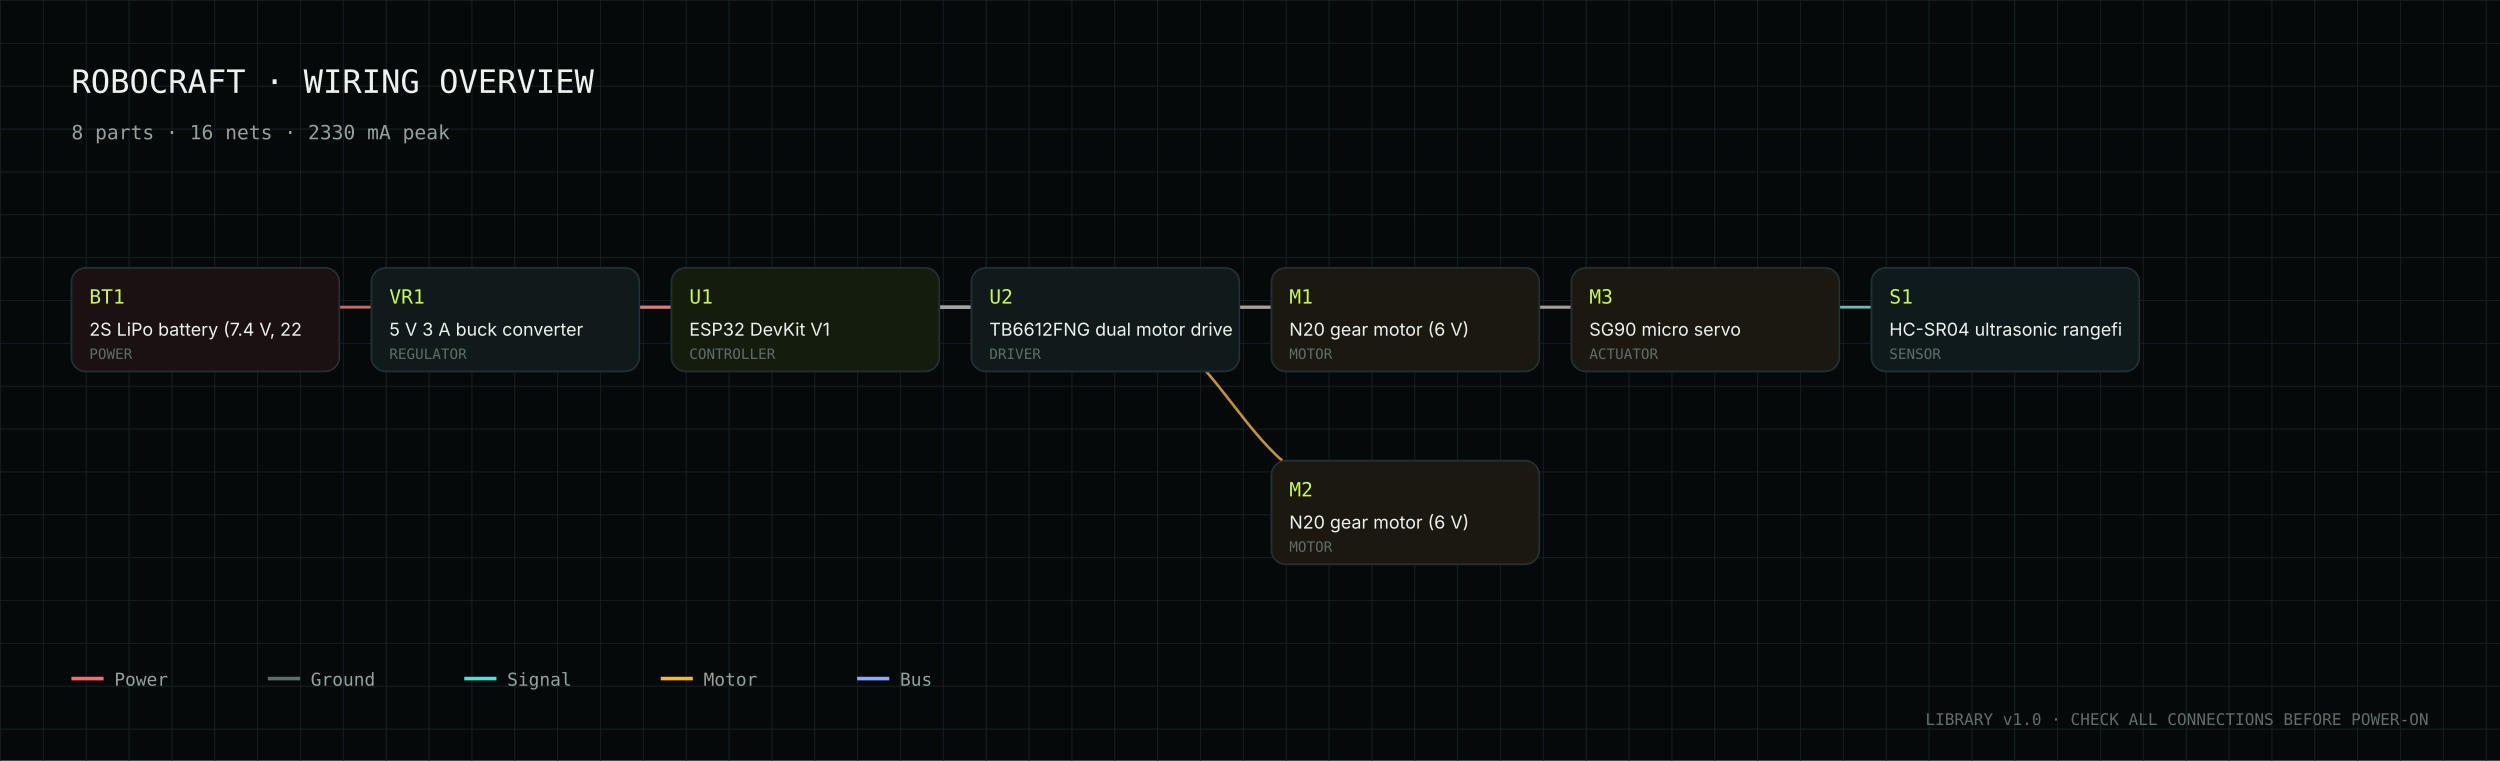
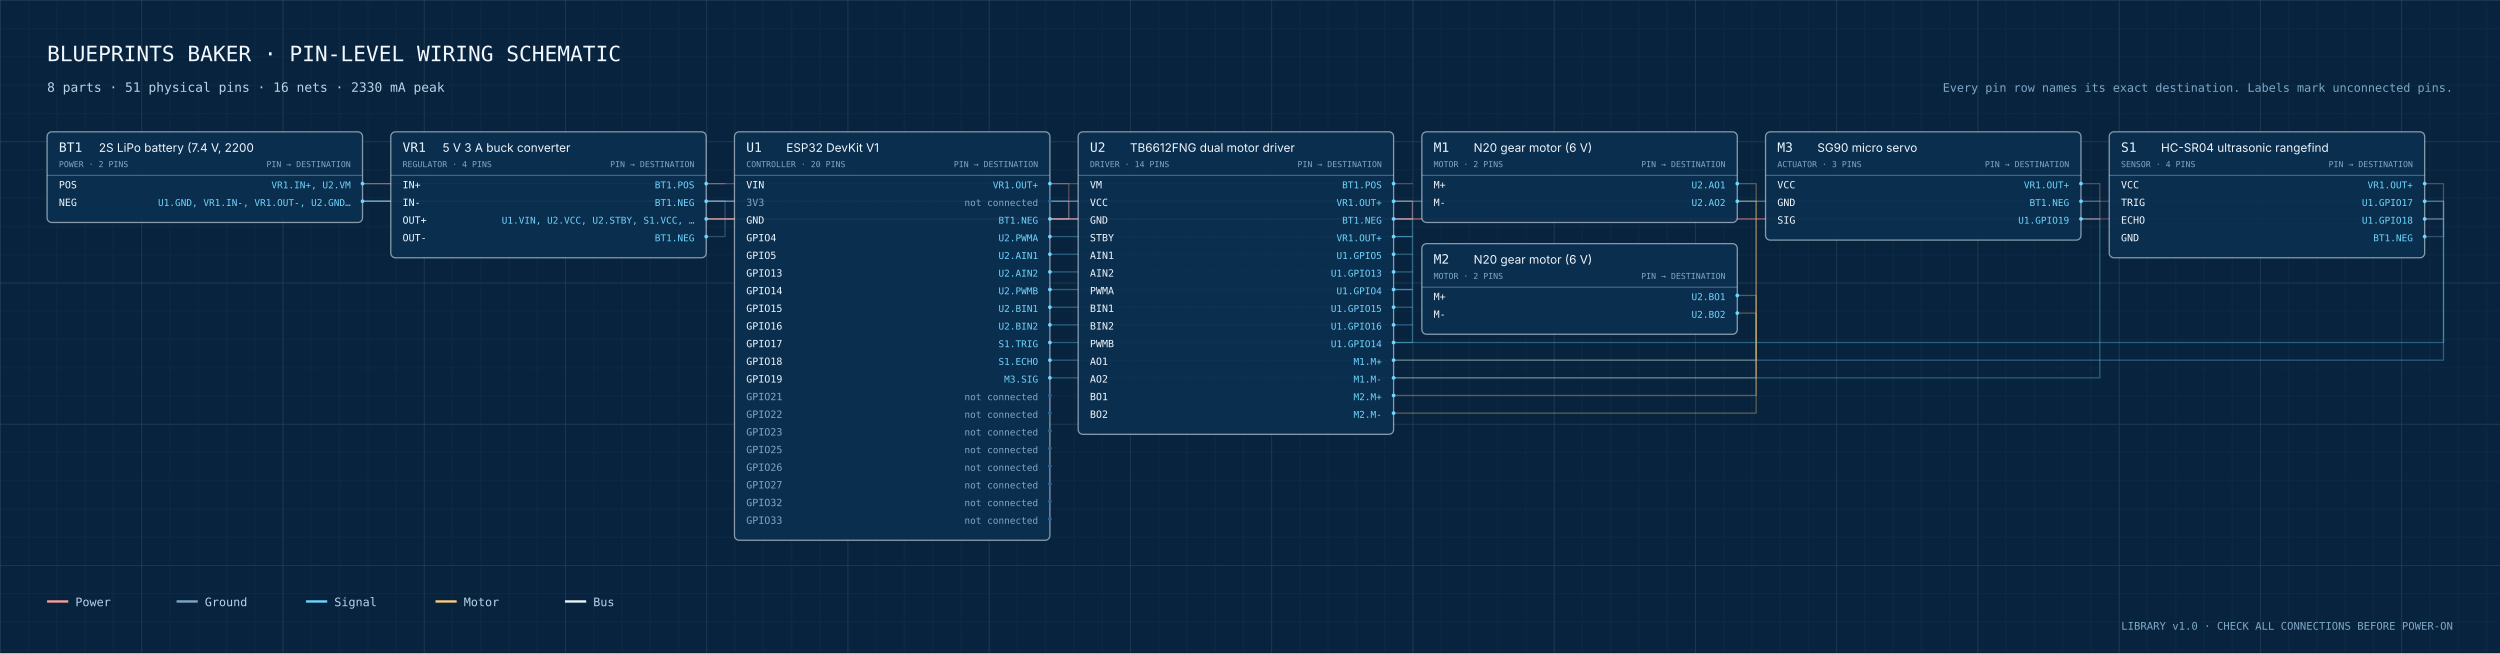
- <svg xmlns="http://www.w3.org/2000/svg" width="1400" height="426" viewBox="0 0 1400 426" role="img" aria-label="RoboCraft wiring overview">
+ <svg xmlns="http://www.w3.org/2000/svg" width="2124" height="555" viewBox="0 0 2124 555" role="img" aria-label="Blueprints Baker pin-level wiring schematic">
  <defs>
-     <pattern id="grid" width="24" height="24" patternUnits="userSpaceOnUse">
-       <path d="M 24 0 L 0 0 0 24" fill="none" stroke="#152023" stroke-width="1" />
+     <pattern id="bp-minor" width="24" height="24" patternUnits="userSpaceOnUse">
+       <path d="M 24 0 L 0 0 0 24" fill="none" stroke="#ffffff" stroke-opacity="0.05" stroke-width="1" />
+     </pattern>
+     <pattern id="bp-major" width="120" height="120" patternUnits="userSpaceOnUse">
+       <rect width="120" height="120" fill="url(#bp-minor)" />
+       <path d="M 120 0 L 0 0 0 120" fill="none" stroke="#ffffff" stroke-opacity="0.1" stroke-width="1" />
    </pattern>
  </defs>
-   <rect width="1400" height="426" fill="#06090a" />
-   <rect width="1400" height="426" fill="url(#grid)" />
-   <text x="40" y="52" font-family="Menlo, monospace" font-size="18" fill="#edf2ee" text-anchor="start">ROBOCRAFT · WIRING OVERVIEW</text>
-   <text x="40" y="78" font-family="Menlo, monospace" font-size="11" fill="#94a29c" text-anchor="start">8 parts · 16 nets · 2330 mA peak</text>
-   <path d="M 102 172 C 270 172, 270 172, 438 172" fill="none" stroke="#5f6e68" stroke-width="1.4" opacity="0.18" />
-   <path d="M 102 172 C 186 172, 186 172, 270 172" fill="none" stroke="#5f6e68" stroke-width="1.4" opacity="0.18" />
-   <path d="M 102 172 C 186 172, 186 172, 270 172" fill="none" stroke="#5f6e68" stroke-width="1.4" opacity="0.18" />
-   <path d="M 102 172 C 354 172, 354 172, 606 172" fill="none" stroke="#5f6e68" stroke-width="1.4" opacity="0.18" />
-   <path d="M 102 172 C 522 172, 522 172, 942 172" fill="none" stroke="#5f6e68" stroke-width="1.4" opacity="0.18" />
-   <path d="M 102 172 C 606 172, 606 172, 1110 172" fill="none" stroke="#5f6e68" stroke-width="1.4" opacity="0.18" />
-   <path d="M 102 172 C 186 172, 186 172, 270 172" fill="none" stroke="#f26d6d" stroke-width="1.4" opacity="0.55" />
-   <path d="M 270 172 C 354 172, 354 172, 438 172" fill="none" stroke="#f26d6d" stroke-width="1.4" opacity="0.55" />
-   <path d="M 102 172 C 354 172, 354 172, 606 172" fill="none" stroke="#f26d6d" stroke-width="1.4" opacity="0.55" />
-   <path d="M 270 172 C 438 172, 438 172, 606 172" fill="none" stroke="#f26d6d" stroke-width="1.4" opacity="0.55" />
-   <path d="M 270 172 C 438 172, 438 172, 606 172" fill="none" stroke="#5cdbd3" stroke-width="1.4" opacity="0.55" />
-   <path d="M 438 172 C 522 172, 522 172, 606 172" fill="none" stroke="#5cdbd3" stroke-width="1.4" opacity="0.55" />
-   <path d="M 438 172 C 522 172, 522 172, 606 172" fill="none" stroke="#5cdbd3" stroke-width="1.4" opacity="0.55" />
-   <path d="M 438 172 C 522 172, 522 172, 606 172" fill="none" stroke="#5cdbd3" stroke-width="1.4" opacity="0.55" />
-   <path d="M 606 172 C 690 172, 690 172, 774 172" fill="none" stroke="#f5b544" stroke-width="1.4" opacity="0.55" />
-   <path d="M 606 172 C 690 172, 690 172, 774 172" fill="none" stroke="#f5b544" stroke-width="1.4" opacity="0.55" />
-   <path d="M 438 172 C 522 172, 522 172, 606 172" fill="none" stroke="#5cdbd3" stroke-width="1.4" opacity="0.55" />
-   <path d="M 438 172 C 522 172, 522 172, 606 172" fill="none" stroke="#5cdbd3" stroke-width="1.4" opacity="0.55" />
-   <path d="M 438 172 C 522 172, 522 172, 606 172" fill="none" stroke="#5cdbd3" stroke-width="1.4" opacity="0.55" />
-   <path d="M 606 172 C 690 172, 690 280, 774 280" fill="none" stroke="#f5b544" stroke-width="1.4" opacity="0.55" />
-   <path d="M 606 172 C 690 172, 690 280, 774 280" fill="none" stroke="#f5b544" stroke-width="1.4" opacity="0.55" />
-   <path d="M 270 172 C 690 172, 690 172, 1110 172" fill="none" stroke="#f26d6d" stroke-width="1.4" opacity="0.55" />
-   <path d="M 438 172 C 774 172, 774 172, 1110 172" fill="none" stroke="#5cdbd3" stroke-width="1.4" opacity="0.55" />
-   <path d="M 438 172 C 774 172, 774 172, 1110 172" fill="none" stroke="#5cdbd3" stroke-width="1.4" opacity="0.55" />
-   <path d="M 438 172 C 690 172, 690 172, 942 172" fill="none" stroke="#5cdbd3" stroke-width="1.4" opacity="0.55" />
-   <path d="M 270 172 C 606 172, 606 172, 942 172" fill="none" stroke="#f26d6d" stroke-width="1.4" opacity="0.55" />
-   <g>
-     <rect x="40" y="150" width="150" height="58" rx="8" fill="#1b1113" stroke="#223034" />
-     <text x="50" y="170" font-family="Menlo, monospace" font-size="11" fill="#c9f75a">BT1</text>
-     <text x="50" y="188" font-family="Inter, sans-serif" font-size="10" fill="#edf2ee">2S LiPo battery (7.4 V, 22</text>
-     <text x="50" y="201" font-family="Menlo, monospace" font-size="8" fill="#5f6e68">POWER</text>
-   </g>
-   <g>
-     <rect x="208" y="150" width="150" height="58" rx="8" fill="#101a1a" stroke="#223034" />
-     <text x="218" y="170" font-family="Menlo, monospace" font-size="11" fill="#c9f75a">VR1</text>
-     <text x="218" y="188" font-family="Inter, sans-serif" font-size="10" fill="#edf2ee">5 V 3 A buck converter</text>
-     <text x="218" y="201" font-family="Menlo, monospace" font-size="8" fill="#5f6e68">REGULATOR</text>
-   </g>
-   <g>
-     <rect x="376" y="150" width="150" height="58" rx="8" fill="#141c0d" stroke="#223034" />
-     <text x="386" y="170" font-family="Menlo, monospace" font-size="11" fill="#c9f75a">U1</text>
-     <text x="386" y="188" font-family="Inter, sans-serif" font-size="10" fill="#edf2ee">ESP32 DevKit V1</text>
-     <text x="386" y="201" font-family="Menlo, monospace" font-size="8" fill="#5f6e68">CONTROLLER</text>
-   </g>
-   <g>
-     <rect x="544" y="150" width="150" height="58" rx="8" fill="#101a1a" stroke="#223034" />
-     <text x="554" y="170" font-family="Menlo, monospace" font-size="11" fill="#c9f75a">U2</text>
-     <text x="554" y="188" font-family="Inter, sans-serif" font-size="10" fill="#edf2ee">TB6612FNG dual motor drive</text>
-     <text x="554" y="201" font-family="Menlo, monospace" font-size="8" fill="#5f6e68">DRIVER</text>
-   </g>
-   <g>
-     <rect x="712" y="150" width="150" height="58" rx="8" fill="#1b1810" stroke="#223034" />
-     <text x="722" y="170" font-family="Menlo, monospace" font-size="11" fill="#c9f75a">M1</text>
-     <text x="722" y="188" font-family="Inter, sans-serif" font-size="10" fill="#edf2ee">N20 gear motor (6 V)</text>
-     <text x="722" y="201" font-family="Menlo, monospace" font-size="8" fill="#5f6e68">MOTOR</text>
-   </g>
-   <g>
-     <rect x="712" y="258" width="150" height="58" rx="8" fill="#1b1810" stroke="#223034" />
-     <text x="722" y="278" font-family="Menlo, monospace" font-size="11" fill="#c9f75a">M2</text>
-     <text x="722" y="296" font-family="Inter, sans-serif" font-size="10" fill="#edf2ee">N20 gear motor (6 V)</text>
-     <text x="722" y="309" font-family="Menlo, monospace" font-size="8" fill="#5f6e68">MOTOR</text>
-   </g>
-   <g>
-     <rect x="880" y="150" width="150" height="58" rx="8" fill="#1b1810" stroke="#223034" />
-     <text x="890" y="170" font-family="Menlo, monospace" font-size="11" fill="#c9f75a">M3</text>
-     <text x="890" y="188" font-family="Inter, sans-serif" font-size="10" fill="#edf2ee">SG90 micro servo</text>
-     <text x="890" y="201" font-family="Menlo, monospace" font-size="8" fill="#5f6e68">ACTUATOR</text>
-   </g>
-   <g>
-     <rect x="1048" y="150" width="150" height="58" rx="8" fill="#0f1a1c" stroke="#223034" />
-     <text x="1058" y="170" font-family="Menlo, monospace" font-size="11" fill="#c9f75a">S1</text>
-     <text x="1058" y="188" font-family="Inter, sans-serif" font-size="10" fill="#edf2ee">HC-SR04 ultrasonic rangefi</text>
-     <text x="1058" y="201" font-family="Menlo, monospace" font-size="8" fill="#5f6e68">SENSOR</text>
-   </g>
-   <line x1="40" y1="380" x2="58" y2="380" stroke="#f26d6d" stroke-width="2" />
-   <text x="64" y="384" font-family="Menlo, monospace" font-size="10" fill="#94a29c" text-anchor="start">Power</text>
-   <line x1="150" y1="380" x2="168" y2="380" stroke="#5f6e68" stroke-width="2" />
-   <text x="174" y="384" font-family="Menlo, monospace" font-size="10" fill="#94a29c" text-anchor="start">Ground</text>
-   <line x1="260" y1="380" x2="278" y2="380" stroke="#5cdbd3" stroke-width="2" />
-   <text x="284" y="384" font-family="Menlo, monospace" font-size="10" fill="#94a29c" text-anchor="start">Signal</text>
-   <line x1="370" y1="380" x2="388" y2="380" stroke="#f5b544" stroke-width="2" />
-   <text x="394" y="384" font-family="Menlo, monospace" font-size="10" fill="#94a29c" text-anchor="start">Motor</text>
-   <line x1="480" y1="380" x2="498" y2="380" stroke="#8fa9ff" stroke-width="2" />
-   <text x="504" y="384" font-family="Menlo, monospace" font-size="10" fill="#94a29c" text-anchor="start">Bus</text>
-   <text x="1360" y="406" font-family="Menlo, monospace" font-size="9" fill="#5f6e68" text-anchor="end">LIBRARY v1.0 · CHECK ALL CONNECTIONS BEFORE POWER-ON</text>
+   <rect width="2124" height="555" fill="#07233d" />
+   <rect width="2124" height="555" fill="url(#bp-major)" />
+   <text x="40" y="52" font-family="Menlo, monospace" font-size="18" fill="#f2f8ff" text-anchor="start">BLUEPRINTS BAKER · PIN-LEVEL WIRING SCHEMATIC</text>
+   <text x="40" y="78" font-family="Menlo, monospace" font-size="11" fill="#b9d4ea" text-anchor="start">8 parts · 51 physical pins · 16 nets · 2330 mA peak</text>
+   <text x="2084" y="78" font-family="Menlo, monospace" font-size="10" fill="#7fa8c8" text-anchor="end">Every pin row names its exact destination. Labels mark unconnected pins.</text>
+   <path d="M 308 171 H 908 V 186 H 892" fill="none" stroke="#7fa8c8" stroke-width="1.1" stroke-opacity="0.34" stroke-linejoin="round" />
+   <path d="M 308 171 H 616 V 171 H 600" fill="none" stroke="#7fa8c8" stroke-width="1.1" stroke-opacity="0.34" stroke-linejoin="round" />
+   <path d="M 308 171 H 616 V 201 H 600" fill="none" stroke="#7fa8c8" stroke-width="1.1" stroke-opacity="0.34" stroke-linejoin="round" />
+   <path d="M 308 171 H 1200 V 186 H 1184" fill="none" stroke="#7fa8c8" stroke-width="1.1" stroke-opacity="0.34" stroke-linejoin="round" />
+   <path d="M 308 171 H 1784 V 171 H 1768" fill="none" stroke="#7fa8c8" stroke-width="1.1" stroke-opacity="0.34" stroke-linejoin="round" />
+   <path d="M 308 171 H 2076 V 201 H 2060" fill="none" stroke="#7fa8c8" stroke-width="1.1" stroke-opacity="0.34" stroke-linejoin="round" />
+   <path d="M 308 156 H 616 V 156 H 600" fill="none" stroke="#ff9b9b" stroke-width="1.1" stroke-opacity="0.34" stroke-linejoin="round" />
+   <path d="M 600 186 H 908 V 156 H 892" fill="none" stroke="#ff9b9b" stroke-width="1.1" stroke-opacity="0.34" stroke-linejoin="round" />
+   <path d="M 308 156 H 1200 V 156 H 1184" fill="none" stroke="#ff9b9b" stroke-width="1.1" stroke-opacity="0.34" stroke-linejoin="round" />
+   <path d="M 600 186 H 1200 V 171 H 1184" fill="none" stroke="#ff9b9b" stroke-width="1.1" stroke-opacity="0.34" stroke-linejoin="round" />
+   <path d="M 600 186 H 1200 V 201 H 1184" fill="none" stroke="#6fd6ff" stroke-width="1.1" stroke-opacity="0.34" stroke-linejoin="round" />
+   <path d="M 892 201 H 1200 V 246 H 1184" fill="none" stroke="#6fd6ff" stroke-width="1.1" stroke-opacity="0.34" stroke-linejoin="round" />
+   <path d="M 892 216 H 1200 V 216 H 1184" fill="none" stroke="#6fd6ff" stroke-width="1.1" stroke-opacity="0.34" stroke-linejoin="round" />
+   <path d="M 892 231 H 1200 V 231 H 1184" fill="none" stroke="#6fd6ff" stroke-width="1.1" stroke-opacity="0.34" stroke-linejoin="round" />
+   <path d="M 1184 306 H 1492 V 156 H 1476" fill="none" stroke="#ffcc7a" stroke-width="1.1" stroke-opacity="0.34" stroke-linejoin="round" />
+   <path d="M 1184 321 H 1492 V 171 H 1476" fill="none" stroke="#ffcc7a" stroke-width="1.1" stroke-opacity="0.34" stroke-linejoin="round" />
+   <path d="M 892 246 H 1200 V 291 H 1184" fill="none" stroke="#6fd6ff" stroke-width="1.1" stroke-opacity="0.34" stroke-linejoin="round" />
+   <path d="M 892 261 H 1200 V 261 H 1184" fill="none" stroke="#6fd6ff" stroke-width="1.1" stroke-opacity="0.34" stroke-linejoin="round" />
+   <path d="M 892 276 H 1200 V 276 H 1184" fill="none" stroke="#6fd6ff" stroke-width="1.1" stroke-opacity="0.34" stroke-linejoin="round" />
+   <path d="M 1184 336 H 1492 V 251 H 1476" fill="none" stroke="#ffcc7a" stroke-width="1.1" stroke-opacity="0.34" stroke-linejoin="round" />
+   <path d="M 1184 351 H 1492 V 266 H 1476" fill="none" stroke="#ffcc7a" stroke-width="1.1" stroke-opacity="0.34" stroke-linejoin="round" />
+   <path d="M 600 186 H 2076 V 156 H 2060" fill="none" stroke="#ff9b9b" stroke-width="1.1" stroke-opacity="0.34" stroke-linejoin="round" />
+   <path d="M 892 291 H 2076 V 171 H 2060" fill="none" stroke="#6fd6ff" stroke-width="1.1" stroke-opacity="0.34" stroke-linejoin="round" />
+   <path d="M 892 306 H 2076 V 186 H 2060" fill="none" stroke="#6fd6ff" stroke-width="1.1" stroke-opacity="0.34" stroke-linejoin="round" />
+   <path d="M 892 321 H 1784 V 186 H 1768" fill="none" stroke="#6fd6ff" stroke-width="1.1" stroke-opacity="0.34" stroke-linejoin="round" />
+   <path d="M 600 186 H 1784 V 156 H 1768" fill="none" stroke="#ff9b9b" stroke-width="1.1" stroke-opacity="0.34" stroke-linejoin="round" />
+   <g>
+     <rect x="624" y="112" width="268" height="347" rx="4" fill="#0b2f4f" fill-opacity="0.94" stroke="#eaf6ff" stroke-opacity="0.55" stroke-width="1.1" />
+     <line x1="624" y1="149" x2="892" y2="149" stroke="#eaf6ff" stroke-opacity="0.28" />
+     <text x="634" y="129" font-family="Menlo, monospace" font-size="11" fill="#eaf6ff">U1</text>
+     <text x="668" y="129" font-family="Inter, sans-serif" font-size="10" fill="#f2f8ff">ESP32 DevKit V1</text>
+     <text x="634" y="142" font-family="Menlo, monospace" font-size="7" fill="#7fa8c8">CONTROLLER · 20 PINS</text>
+     <text x="882" y="142" font-family="Menlo, monospace" font-size="7" fill="#7fa8c8" text-anchor="end">PIN → DESTINATION</text>
+     <text x="634" y="160" font-family="Menlo, monospace" font-size="8.5" fill="#f2f8ff">VIN</text>
+     <text x="882" y="160" font-family="Menlo, monospace" font-size="8" text-anchor="end" fill="#6fd6ff">VR1.OUT+</text>
+     <circle cx="892" cy="156" r="1.6" fill="#6fd6ff" />
+     <text x="634" y="175" font-family="Menlo, monospace" font-size="8.5" fill="#7fa8c8">3V3</text>
+     <text x="882" y="175" font-family="Menlo, monospace" font-size="8" text-anchor="end" fill="#7fa8c8">not connected</text>
+     <circle cx="892" cy="171" r="1.6" fill="#2d6894" />
+     <text x="634" y="190" font-family="Menlo, monospace" font-size="8.5" fill="#f2f8ff">GND</text>
+     <text x="882" y="190" font-family="Menlo, monospace" font-size="8" text-anchor="end" fill="#6fd6ff">BT1.NEG</text>
+     <circle cx="892" cy="186" r="1.6" fill="#6fd6ff" />
+     <text x="634" y="205" font-family="Menlo, monospace" font-size="8.5" fill="#f2f8ff">GPIO4</text>
+     <text x="882" y="205" font-family="Menlo, monospace" font-size="8" text-anchor="end" fill="#6fd6ff">U2.PWMA</text>
+     <circle cx="892" cy="201" r="1.6" fill="#6fd6ff" />
+     <text x="634" y="220" font-family="Menlo, monospace" font-size="8.5" fill="#f2f8ff">GPIO5</text>
+     <text x="882" y="220" font-family="Menlo, monospace" font-size="8" text-anchor="end" fill="#6fd6ff">U2.AIN1</text>
+     <circle cx="892" cy="216" r="1.6" fill="#6fd6ff" />
+     <text x="634" y="235" font-family="Menlo, monospace" font-size="8.5" fill="#f2f8ff">GPIO13</text>
+     <text x="882" y="235" font-family="Menlo, monospace" font-size="8" text-anchor="end" fill="#6fd6ff">U2.AIN2</text>
+     <circle cx="892" cy="231" r="1.6" fill="#6fd6ff" />
+     <text x="634" y="250" font-family="Menlo, monospace" font-size="8.5" fill="#f2f8ff">GPIO14</text>
+     <text x="882" y="250" font-family="Menlo, monospace" font-size="8" text-anchor="end" fill="#6fd6ff">U2.PWMB</text>
+     <circle cx="892" cy="246" r="1.6" fill="#6fd6ff" />
+     <text x="634" y="265" font-family="Menlo, monospace" font-size="8.5" fill="#f2f8ff">GPIO15</text>
+     <text x="882" y="265" font-family="Menlo, monospace" font-size="8" text-anchor="end" fill="#6fd6ff">U2.BIN1</text>
+     <circle cx="892" cy="261" r="1.6" fill="#6fd6ff" />
+     <text x="634" y="280" font-family="Menlo, monospace" font-size="8.5" fill="#f2f8ff">GPIO16</text>
+     <text x="882" y="280" font-family="Menlo, monospace" font-size="8" text-anchor="end" fill="#6fd6ff">U2.BIN2</text>
+     <circle cx="892" cy="276" r="1.6" fill="#6fd6ff" />
+     <text x="634" y="295" font-family="Menlo, monospace" font-size="8.5" fill="#f2f8ff">GPIO17</text>
+     <text x="882" y="295" font-family="Menlo, monospace" font-size="8" text-anchor="end" fill="#6fd6ff">S1.TRIG</text>
+     <circle cx="892" cy="291" r="1.6" fill="#6fd6ff" />
+     <text x="634" y="310" font-family="Menlo, monospace" font-size="8.5" fill="#f2f8ff">GPIO18</text>
+     <text x="882" y="310" font-family="Menlo, monospace" font-size="8" text-anchor="end" fill="#6fd6ff">S1.ECHO</text>
+     <circle cx="892" cy="306" r="1.6" fill="#6fd6ff" />
+     <text x="634" y="325" font-family="Menlo, monospace" font-size="8.5" fill="#f2f8ff">GPIO19</text>
+     <text x="882" y="325" font-family="Menlo, monospace" font-size="8" text-anchor="end" fill="#6fd6ff">M3.SIG</text>
+     <circle cx="892" cy="321" r="1.6" fill="#6fd6ff" />
+     <text x="634" y="340" font-family="Menlo, monospace" font-size="8.5" fill="#7fa8c8">GPIO21</text>
+     <text x="882" y="340" font-family="Menlo, monospace" font-size="8" text-anchor="end" fill="#7fa8c8">not connected</text>
+     <circle cx="892" cy="336" r="1.6" fill="#2d6894" />
+     <text x="634" y="355" font-family="Menlo, monospace" font-size="8.5" fill="#7fa8c8">GPIO22</text>
+     <text x="882" y="355" font-family="Menlo, monospace" font-size="8" text-anchor="end" fill="#7fa8c8">not connected</text>
+     <circle cx="892" cy="351" r="1.6" fill="#2d6894" />
+     <text x="634" y="370" font-family="Menlo, monospace" font-size="8.5" fill="#7fa8c8">GPIO23</text>
+     <text x="882" y="370" font-family="Menlo, monospace" font-size="8" text-anchor="end" fill="#7fa8c8">not connected</text>
+     <circle cx="892" cy="366" r="1.6" fill="#2d6894" />
+     <text x="634" y="385" font-family="Menlo, monospace" font-size="8.5" fill="#7fa8c8">GPIO25</text>
+     <text x="882" y="385" font-family="Menlo, monospace" font-size="8" text-anchor="end" fill="#7fa8c8">not connected</text>
+     <circle cx="892" cy="381" r="1.6" fill="#2d6894" />
+     <text x="634" y="400" font-family="Menlo, monospace" font-size="8.5" fill="#7fa8c8">GPIO26</text>
+     <text x="882" y="400" font-family="Menlo, monospace" font-size="8" text-anchor="end" fill="#7fa8c8">not connected</text>
+     <circle cx="892" cy="396" r="1.6" fill="#2d6894" />
+     <text x="634" y="415" font-family="Menlo, monospace" font-size="8.5" fill="#7fa8c8">GPIO27</text>
+     <text x="882" y="415" font-family="Menlo, monospace" font-size="8" text-anchor="end" fill="#7fa8c8">not connected</text>
+     <circle cx="892" cy="411" r="1.6" fill="#2d6894" />
+     <text x="634" y="430" font-family="Menlo, monospace" font-size="8.5" fill="#7fa8c8">GPIO32</text>
+     <text x="882" y="430" font-family="Menlo, monospace" font-size="8" text-anchor="end" fill="#7fa8c8">not connected</text>
+     <circle cx="892" cy="426" r="1.6" fill="#2d6894" />
+     <text x="634" y="445" font-family="Menlo, monospace" font-size="8.5" fill="#7fa8c8">GPIO33</text>
+     <text x="882" y="445" font-family="Menlo, monospace" font-size="8" text-anchor="end" fill="#7fa8c8">not connected</text>
+     <circle cx="892" cy="441" r="1.6" fill="#2d6894" />
+   </g>
+   <g>
+     <rect x="40" y="112" width="268" height="77" rx="4" fill="#0b2f4f" fill-opacity="0.94" stroke="#eaf6ff" stroke-opacity="0.55" stroke-width="1.1" />
+     <line x1="40" y1="149" x2="308" y2="149" stroke="#eaf6ff" stroke-opacity="0.28" />
+     <text x="50" y="129" font-family="Menlo, monospace" font-size="11" fill="#eaf6ff">BT1</text>
+     <text x="84" y="129" font-family="Inter, sans-serif" font-size="10" fill="#f2f8ff">2S LiPo battery (7.4 V, 2200</text>
+     <text x="50" y="142" font-family="Menlo, monospace" font-size="7" fill="#7fa8c8">POWER · 2 PINS</text>
+     <text x="298" y="142" font-family="Menlo, monospace" font-size="7" fill="#7fa8c8" text-anchor="end">PIN → DESTINATION</text>
+     <text x="50" y="160" font-family="Menlo, monospace" font-size="8.5" fill="#f2f8ff">POS</text>
+     <text x="298" y="160" font-family="Menlo, monospace" font-size="8" text-anchor="end" fill="#6fd6ff">VR1.IN+, U2.VM</text>
+     <circle cx="308" cy="156" r="1.6" fill="#6fd6ff" />
+     <text x="50" y="175" font-family="Menlo, monospace" font-size="8.5" fill="#f2f8ff">NEG</text>
+     <text x="298" y="175" font-family="Menlo, monospace" font-size="8" text-anchor="end" fill="#6fd6ff">U1.GND, VR1.IN-, VR1.OUT-, U2.GND…</text>
+     <circle cx="308" cy="171" r="1.6" fill="#6fd6ff" />
+   </g>
+   <g>
+     <rect x="332" y="112" width="268" height="107" rx="4" fill="#0b2f4f" fill-opacity="0.94" stroke="#eaf6ff" stroke-opacity="0.55" stroke-width="1.1" />
+     <line x1="332" y1="149" x2="600" y2="149" stroke="#eaf6ff" stroke-opacity="0.28" />
+     <text x="342" y="129" font-family="Menlo, monospace" font-size="11" fill="#eaf6ff">VR1</text>
+     <text x="376" y="129" font-family="Inter, sans-serif" font-size="10" fill="#f2f8ff">5 V 3 A buck converter</text>
+     <text x="342" y="142" font-family="Menlo, monospace" font-size="7" fill="#7fa8c8">REGULATOR · 4 PINS</text>
+     <text x="590" y="142" font-family="Menlo, monospace" font-size="7" fill="#7fa8c8" text-anchor="end">PIN → DESTINATION</text>
+     <text x="342" y="160" font-family="Menlo, monospace" font-size="8.5" fill="#f2f8ff">IN+</text>
+     <text x="590" y="160" font-family="Menlo, monospace" font-size="8" text-anchor="end" fill="#6fd6ff">BT1.POS</text>
+     <circle cx="600" cy="156" r="1.6" fill="#6fd6ff" />
+     <text x="342" y="175" font-family="Menlo, monospace" font-size="8.5" fill="#f2f8ff">IN-</text>
+     <text x="590" y="175" font-family="Menlo, monospace" font-size="8" text-anchor="end" fill="#6fd6ff">BT1.NEG</text>
+     <circle cx="600" cy="171" r="1.6" fill="#6fd6ff" />
+     <text x="342" y="190" font-family="Menlo, monospace" font-size="8.5" fill="#f2f8ff">OUT+</text>
+     <text x="590" y="190" font-family="Menlo, monospace" font-size="8" text-anchor="end" fill="#6fd6ff">U1.VIN, U2.VCC, U2.STBY, S1.VCC, …</text>
+     <circle cx="600" cy="186" r="1.6" fill="#6fd6ff" />
+     <text x="342" y="205" font-family="Menlo, monospace" font-size="8.5" fill="#f2f8ff">OUT-</text>
+     <text x="590" y="205" font-family="Menlo, monospace" font-size="8" text-anchor="end" fill="#6fd6ff">BT1.NEG</text>
+     <circle cx="600" cy="201" r="1.6" fill="#6fd6ff" />
+   </g>
+   <g>
+     <rect x="916" y="112" width="268" height="257" rx="4" fill="#0b2f4f" fill-opacity="0.94" stroke="#eaf6ff" stroke-opacity="0.55" stroke-width="1.1" />
+     <line x1="916" y1="149" x2="1184" y2="149" stroke="#eaf6ff" stroke-opacity="0.28" />
+     <text x="926" y="129" font-family="Menlo, monospace" font-size="11" fill="#eaf6ff">U2</text>
+     <text x="960" y="129" font-family="Inter, sans-serif" font-size="10" fill="#f2f8ff">TB6612FNG dual motor driver</text>
+     <text x="926" y="142" font-family="Menlo, monospace" font-size="7" fill="#7fa8c8">DRIVER · 14 PINS</text>
+     <text x="1174" y="142" font-family="Menlo, monospace" font-size="7" fill="#7fa8c8" text-anchor="end">PIN → DESTINATION</text>
+     <text x="926" y="160" font-family="Menlo, monospace" font-size="8.5" fill="#f2f8ff">VM</text>
+     <text x="1174" y="160" font-family="Menlo, monospace" font-size="8" text-anchor="end" fill="#6fd6ff">BT1.POS</text>
+     <circle cx="1184" cy="156" r="1.6" fill="#6fd6ff" />
+     <text x="926" y="175" font-family="Menlo, monospace" font-size="8.5" fill="#f2f8ff">VCC</text>
+     <text x="1174" y="175" font-family="Menlo, monospace" font-size="8" text-anchor="end" fill="#6fd6ff">VR1.OUT+</text>
+     <circle cx="1184" cy="171" r="1.6" fill="#6fd6ff" />
+     <text x="926" y="190" font-family="Menlo, monospace" font-size="8.5" fill="#f2f8ff">GND</text>
+     <text x="1174" y="190" font-family="Menlo, monospace" font-size="8" text-anchor="end" fill="#6fd6ff">BT1.NEG</text>
+     <circle cx="1184" cy="186" r="1.6" fill="#6fd6ff" />
+     <text x="926" y="205" font-family="Menlo, monospace" font-size="8.5" fill="#f2f8ff">STBY</text>
+     <text x="1174" y="205" font-family="Menlo, monospace" font-size="8" text-anchor="end" fill="#6fd6ff">VR1.OUT+</text>
+     <circle cx="1184" cy="201" r="1.6" fill="#6fd6ff" />
+     <text x="926" y="220" font-family="Menlo, monospace" font-size="8.5" fill="#f2f8ff">AIN1</text>
+     <text x="1174" y="220" font-family="Menlo, monospace" font-size="8" text-anchor="end" fill="#6fd6ff">U1.GPIO5</text>
+     <circle cx="1184" cy="216" r="1.6" fill="#6fd6ff" />
+     <text x="926" y="235" font-family="Menlo, monospace" font-size="8.5" fill="#f2f8ff">AIN2</text>
+     <text x="1174" y="235" font-family="Menlo, monospace" font-size="8" text-anchor="end" fill="#6fd6ff">U1.GPIO13</text>
+     <circle cx="1184" cy="231" r="1.6" fill="#6fd6ff" />
+     <text x="926" y="250" font-family="Menlo, monospace" font-size="8.5" fill="#f2f8ff">PWMA</text>
+     <text x="1174" y="250" font-family="Menlo, monospace" font-size="8" text-anchor="end" fill="#6fd6ff">U1.GPIO4</text>
+     <circle cx="1184" cy="246" r="1.6" fill="#6fd6ff" />
+     <text x="926" y="265" font-family="Menlo, monospace" font-size="8.5" fill="#f2f8ff">BIN1</text>
+     <text x="1174" y="265" font-family="Menlo, monospace" font-size="8" text-anchor="end" fill="#6fd6ff">U1.GPIO15</text>
+     <circle cx="1184" cy="261" r="1.6" fill="#6fd6ff" />
+     <text x="926" y="280" font-family="Menlo, monospace" font-size="8.5" fill="#f2f8ff">BIN2</text>
+     <text x="1174" y="280" font-family="Menlo, monospace" font-size="8" text-anchor="end" fill="#6fd6ff">U1.GPIO16</text>
+     <circle cx="1184" cy="276" r="1.6" fill="#6fd6ff" />
+     <text x="926" y="295" font-family="Menlo, monospace" font-size="8.5" fill="#f2f8ff">PWMB</text>
+     <text x="1174" y="295" font-family="Menlo, monospace" font-size="8" text-anchor="end" fill="#6fd6ff">U1.GPIO14</text>
+     <circle cx="1184" cy="291" r="1.6" fill="#6fd6ff" />
+     <text x="926" y="310" font-family="Menlo, monospace" font-size="8.5" fill="#f2f8ff">AO1</text>
+     <text x="1174" y="310" font-family="Menlo, monospace" font-size="8" text-anchor="end" fill="#6fd6ff">M1.M+</text>
+     <circle cx="1184" cy="306" r="1.6" fill="#6fd6ff" />
+     <text x="926" y="325" font-family="Menlo, monospace" font-size="8.5" fill="#f2f8ff">AO2</text>
+     <text x="1174" y="325" font-family="Menlo, monospace" font-size="8" text-anchor="end" fill="#6fd6ff">M1.M-</text>
+     <circle cx="1184" cy="321" r="1.6" fill="#6fd6ff" />
+     <text x="926" y="340" font-family="Menlo, monospace" font-size="8.5" fill="#f2f8ff">BO1</text>
+     <text x="1174" y="340" font-family="Menlo, monospace" font-size="8" text-anchor="end" fill="#6fd6ff">M2.M+</text>
+     <circle cx="1184" cy="336" r="1.6" fill="#6fd6ff" />
+     <text x="926" y="355" font-family="Menlo, monospace" font-size="8.5" fill="#f2f8ff">BO2</text>
+     <text x="1174" y="355" font-family="Menlo, monospace" font-size="8" text-anchor="end" fill="#6fd6ff">M2.M-</text>
+     <circle cx="1184" cy="351" r="1.6" fill="#6fd6ff" />
+   </g>
+   <g>
+     <rect x="1500" y="112" width="268" height="92" rx="4" fill="#0b2f4f" fill-opacity="0.94" stroke="#eaf6ff" stroke-opacity="0.55" stroke-width="1.1" />
+     <line x1="1500" y1="149" x2="1768" y2="149" stroke="#eaf6ff" stroke-opacity="0.28" />
+     <text x="1510" y="129" font-family="Menlo, monospace" font-size="11" fill="#eaf6ff">M3</text>
+     <text x="1544" y="129" font-family="Inter, sans-serif" font-size="10" fill="#f2f8ff">SG90 micro servo</text>
+     <text x="1510" y="142" font-family="Menlo, monospace" font-size="7" fill="#7fa8c8">ACTUATOR · 3 PINS</text>
+     <text x="1758" y="142" font-family="Menlo, monospace" font-size="7" fill="#7fa8c8" text-anchor="end">PIN → DESTINATION</text>
+     <text x="1510" y="160" font-family="Menlo, monospace" font-size="8.5" fill="#f2f8ff">VCC</text>
+     <text x="1758" y="160" font-family="Menlo, monospace" font-size="8" text-anchor="end" fill="#6fd6ff">VR1.OUT+</text>
+     <circle cx="1768" cy="156" r="1.6" fill="#6fd6ff" />
+     <text x="1510" y="175" font-family="Menlo, monospace" font-size="8.5" fill="#f2f8ff">GND</text>
+     <text x="1758" y="175" font-family="Menlo, monospace" font-size="8" text-anchor="end" fill="#6fd6ff">BT1.NEG</text>
+     <circle cx="1768" cy="171" r="1.6" fill="#6fd6ff" />
+     <text x="1510" y="190" font-family="Menlo, monospace" font-size="8.5" fill="#f2f8ff">SIG</text>
+     <text x="1758" y="190" font-family="Menlo, monospace" font-size="8" text-anchor="end" fill="#6fd6ff">U1.GPIO19</text>
+     <circle cx="1768" cy="186" r="1.6" fill="#6fd6ff" />
+   </g>
+   <g>
+     <rect x="1208" y="112" width="268" height="77" rx="4" fill="#0b2f4f" fill-opacity="0.94" stroke="#eaf6ff" stroke-opacity="0.55" stroke-width="1.1" />
+     <line x1="1208" y1="149" x2="1476" y2="149" stroke="#eaf6ff" stroke-opacity="0.28" />
+     <text x="1218" y="129" font-family="Menlo, monospace" font-size="11" fill="#eaf6ff">M1</text>
+     <text x="1252" y="129" font-family="Inter, sans-serif" font-size="10" fill="#f2f8ff">N20 gear motor (6 V)</text>
+     <text x="1218" y="142" font-family="Menlo, monospace" font-size="7" fill="#7fa8c8">MOTOR · 2 PINS</text>
+     <text x="1466" y="142" font-family="Menlo, monospace" font-size="7" fill="#7fa8c8" text-anchor="end">PIN → DESTINATION</text>
+     <text x="1218" y="160" font-family="Menlo, monospace" font-size="8.5" fill="#f2f8ff">M+</text>
+     <text x="1466" y="160" font-family="Menlo, monospace" font-size="8" text-anchor="end" fill="#6fd6ff">U2.AO1</text>
+     <circle cx="1476" cy="156" r="1.6" fill="#6fd6ff" />
+     <text x="1218" y="175" font-family="Menlo, monospace" font-size="8.5" fill="#f2f8ff">M-</text>
+     <text x="1466" y="175" font-family="Menlo, monospace" font-size="8" text-anchor="end" fill="#6fd6ff">U2.AO2</text>
+     <circle cx="1476" cy="171" r="1.6" fill="#6fd6ff" />
+   </g>
+   <g>
+     <rect x="1208" y="207" width="268" height="77" rx="4" fill="#0b2f4f" fill-opacity="0.94" stroke="#eaf6ff" stroke-opacity="0.55" stroke-width="1.1" />
+     <line x1="1208" y1="244" x2="1476" y2="244" stroke="#eaf6ff" stroke-opacity="0.28" />
+     <text x="1218" y="224" font-family="Menlo, monospace" font-size="11" fill="#eaf6ff">M2</text>
+     <text x="1252" y="224" font-family="Inter, sans-serif" font-size="10" fill="#f2f8ff">N20 gear motor (6 V)</text>
+     <text x="1218" y="237" font-family="Menlo, monospace" font-size="7" fill="#7fa8c8">MOTOR · 2 PINS</text>
+     <text x="1466" y="237" font-family="Menlo, monospace" font-size="7" fill="#7fa8c8" text-anchor="end">PIN → DESTINATION</text>
+     <text x="1218" y="255" font-family="Menlo, monospace" font-size="8.5" fill="#f2f8ff">M+</text>
+     <text x="1466" y="255" font-family="Menlo, monospace" font-size="8" text-anchor="end" fill="#6fd6ff">U2.BO1</text>
+     <circle cx="1476" cy="251" r="1.6" fill="#6fd6ff" />
+     <text x="1218" y="270" font-family="Menlo, monospace" font-size="8.5" fill="#f2f8ff">M-</text>
+     <text x="1466" y="270" font-family="Menlo, monospace" font-size="8" text-anchor="end" fill="#6fd6ff">U2.BO2</text>
+     <circle cx="1476" cy="266" r="1.6" fill="#6fd6ff" />
+   </g>
+   <g>
+     <rect x="1792" y="112" width="268" height="107" rx="4" fill="#0b2f4f" fill-opacity="0.94" stroke="#eaf6ff" stroke-opacity="0.55" stroke-width="1.1" />
+     <line x1="1792" y1="149" x2="2060" y2="149" stroke="#eaf6ff" stroke-opacity="0.28" />
+     <text x="1802" y="129" font-family="Menlo, monospace" font-size="11" fill="#eaf6ff">S1</text>
+     <text x="1836" y="129" font-family="Inter, sans-serif" font-size="10" fill="#f2f8ff">HC-SR04 ultrasonic rangefind</text>
+     <text x="1802" y="142" font-family="Menlo, monospace" font-size="7" fill="#7fa8c8">SENSOR · 4 PINS</text>
+     <text x="2050" y="142" font-family="Menlo, monospace" font-size="7" fill="#7fa8c8" text-anchor="end">PIN → DESTINATION</text>
+     <text x="1802" y="160" font-family="Menlo, monospace" font-size="8.5" fill="#f2f8ff">VCC</text>
+     <text x="2050" y="160" font-family="Menlo, monospace" font-size="8" text-anchor="end" fill="#6fd6ff">VR1.OUT+</text>
+     <circle cx="2060" cy="156" r="1.6" fill="#6fd6ff" />
+     <text x="1802" y="175" font-family="Menlo, monospace" font-size="8.5" fill="#f2f8ff">TRIG</text>
+     <text x="2050" y="175" font-family="Menlo, monospace" font-size="8" text-anchor="end" fill="#6fd6ff">U1.GPIO17</text>
+     <circle cx="2060" cy="171" r="1.6" fill="#6fd6ff" />
+     <text x="1802" y="190" font-family="Menlo, monospace" font-size="8.5" fill="#f2f8ff">ECHO</text>
+     <text x="2050" y="190" font-family="Menlo, monospace" font-size="8" text-anchor="end" fill="#6fd6ff">U1.GPIO18</text>
+     <circle cx="2060" cy="186" r="1.6" fill="#6fd6ff" />
+     <text x="1802" y="205" font-family="Menlo, monospace" font-size="8.5" fill="#f2f8ff">GND</text>
+     <text x="2050" y="205" font-family="Menlo, monospace" font-size="8" text-anchor="end" fill="#6fd6ff">BT1.NEG</text>
+     <circle cx="2060" cy="201" r="1.6" fill="#6fd6ff" />
+   </g>
+   <line x1="40" y1="511" x2="58" y2="511" stroke="#ff9b9b" stroke-width="2" />
+   <text x="64" y="515" font-family="Menlo, monospace" font-size="10" fill="#b9d4ea" text-anchor="start">Power</text>
+   <line x1="150" y1="511" x2="168" y2="511" stroke="#7fa8c8" stroke-width="2" />
+   <text x="174" y="515" font-family="Menlo, monospace" font-size="10" fill="#b9d4ea" text-anchor="start">Ground</text>
+   <line x1="260" y1="511" x2="278" y2="511" stroke="#6fd6ff" stroke-width="2" />
+   <text x="284" y="515" font-family="Menlo, monospace" font-size="10" fill="#b9d4ea" text-anchor="start">Signal</text>
+   <line x1="370" y1="511" x2="388" y2="511" stroke="#ffcc7a" stroke-width="2" />
+   <text x="394" y="515" font-family="Menlo, monospace" font-size="10" fill="#b9d4ea" text-anchor="start">Motor</text>
+   <line x1="480" y1="511" x2="498" y2="511" stroke="#eaf6ff" stroke-width="2" />
+   <text x="504" y="515" font-family="Menlo, monospace" font-size="10" fill="#b9d4ea" text-anchor="start">Bus</text>
+   <text x="2084" y="535" font-family="Menlo, monospace" font-size="9" fill="#7fa8c8" text-anchor="end">LIBRARY v1.0 · CHECK ALL CONNECTIONS BEFORE POWER-ON</text>
</svg>
